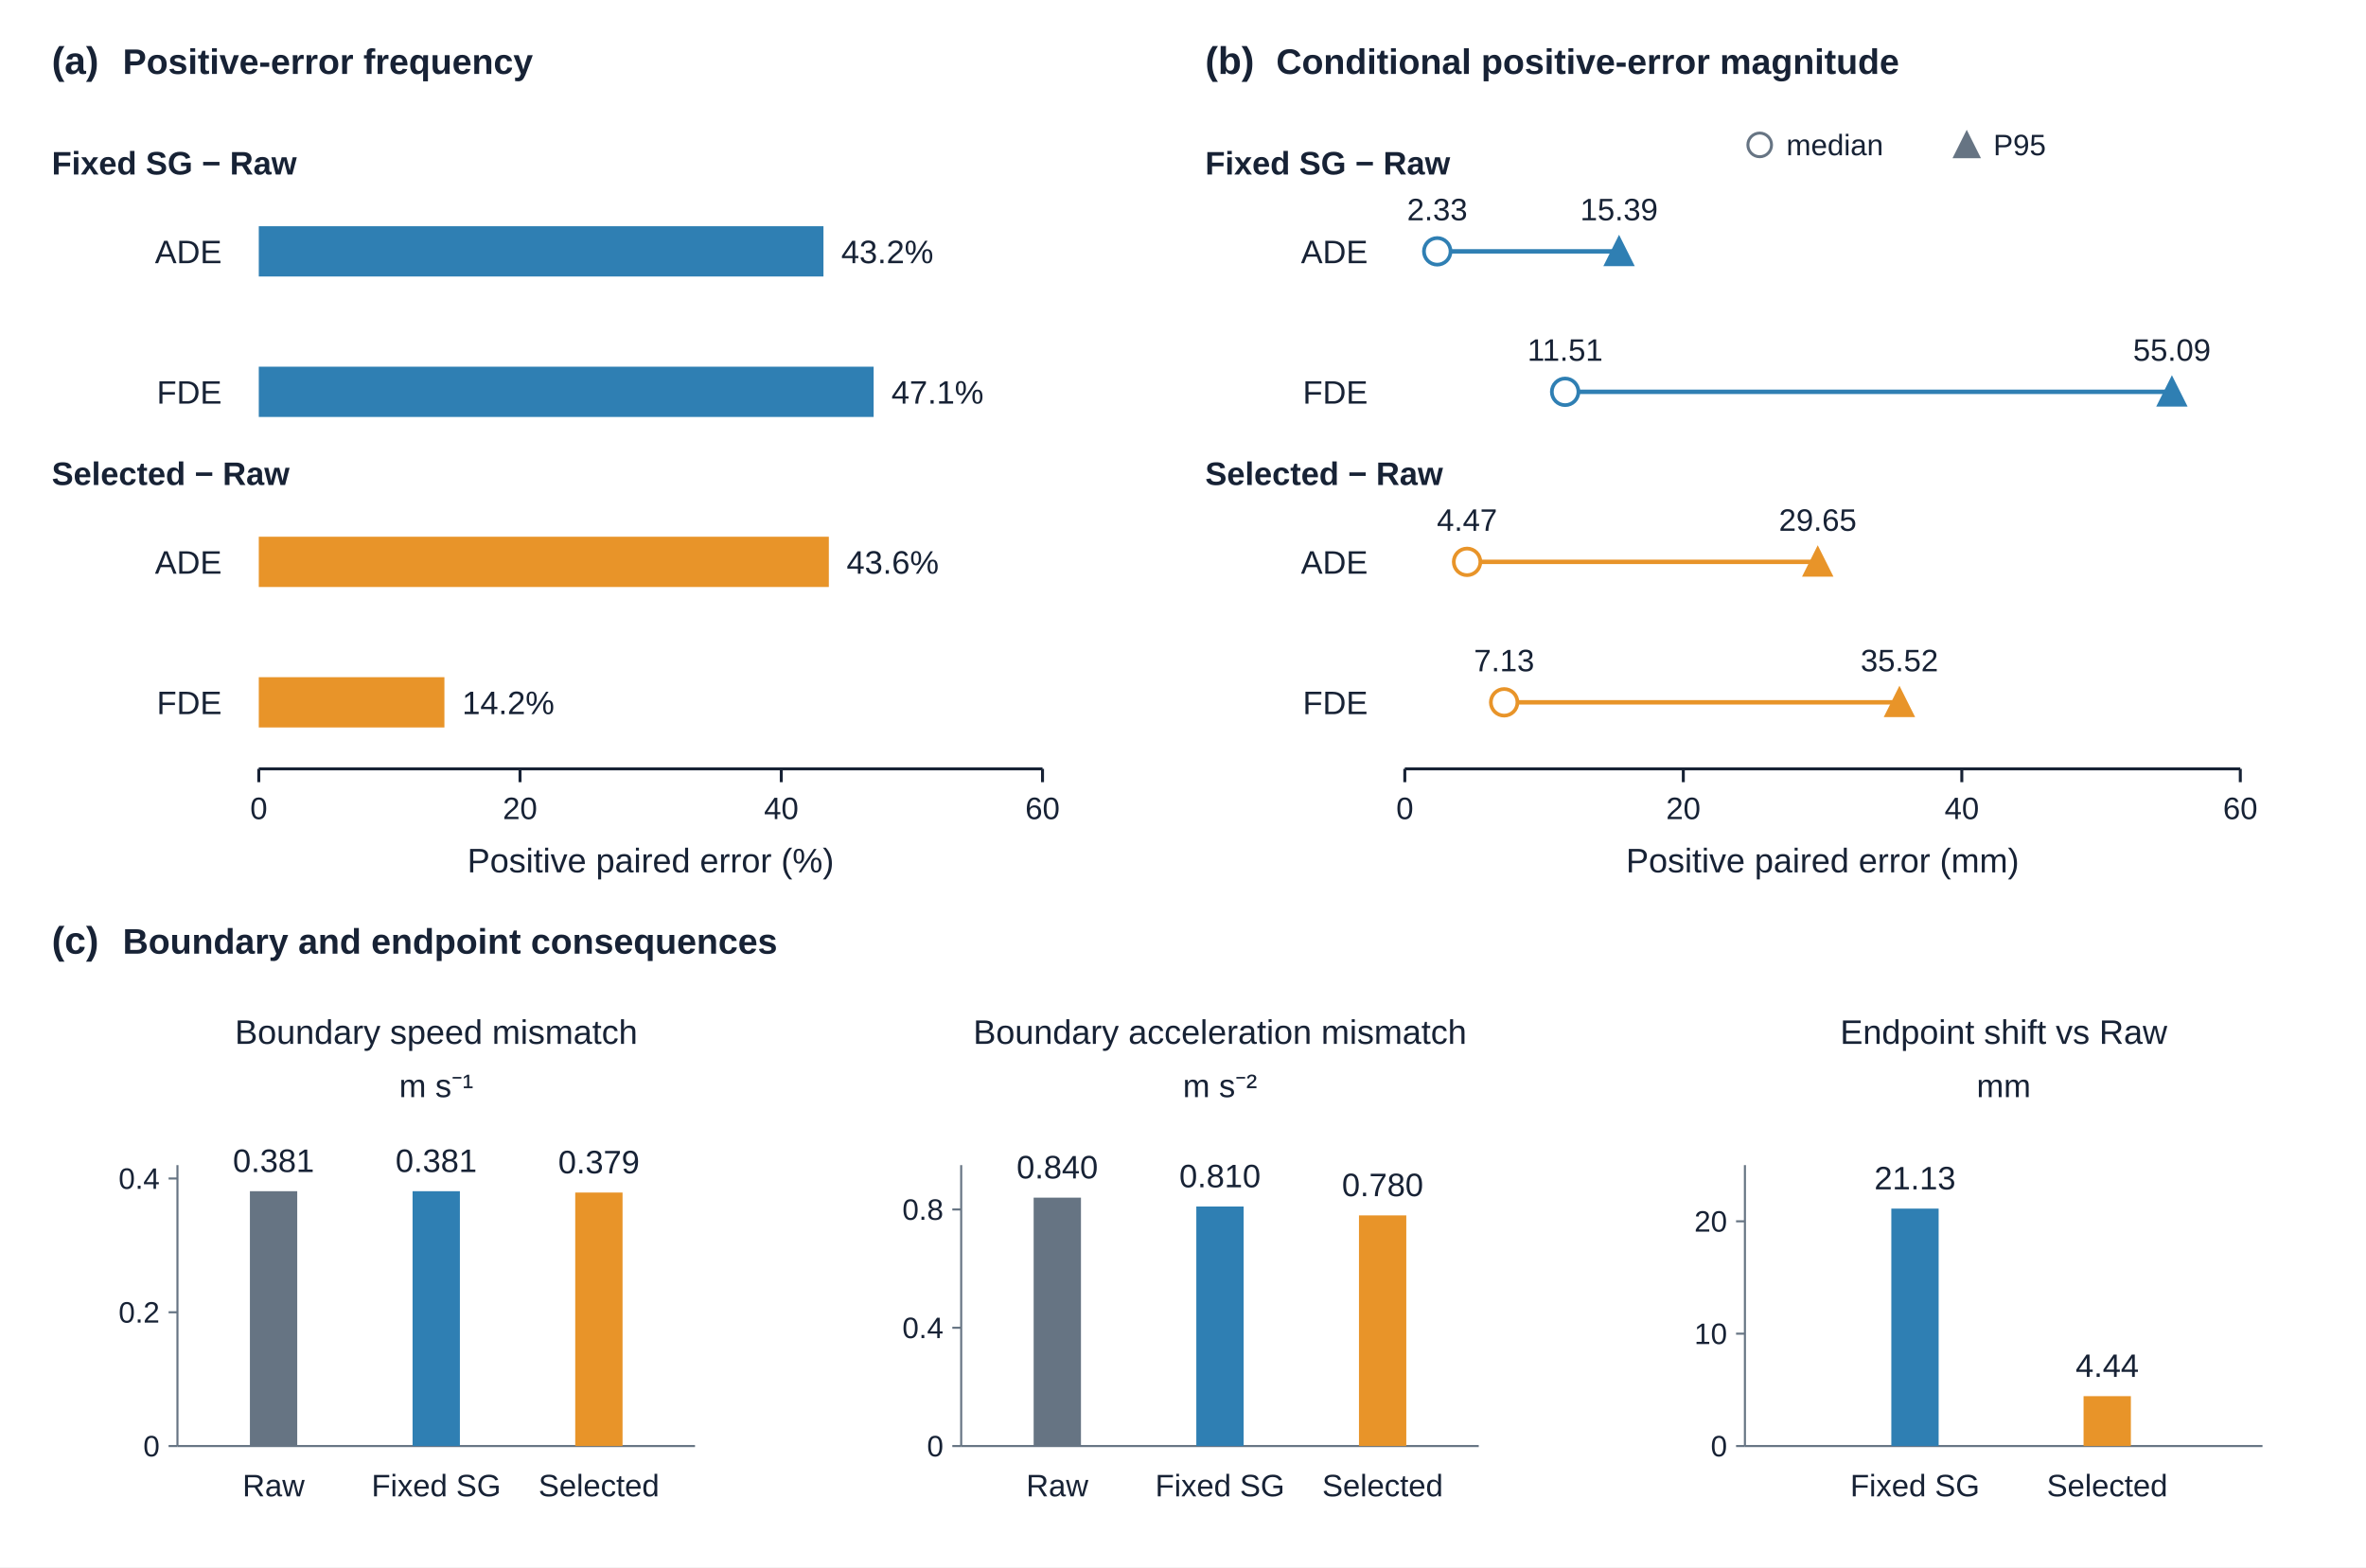
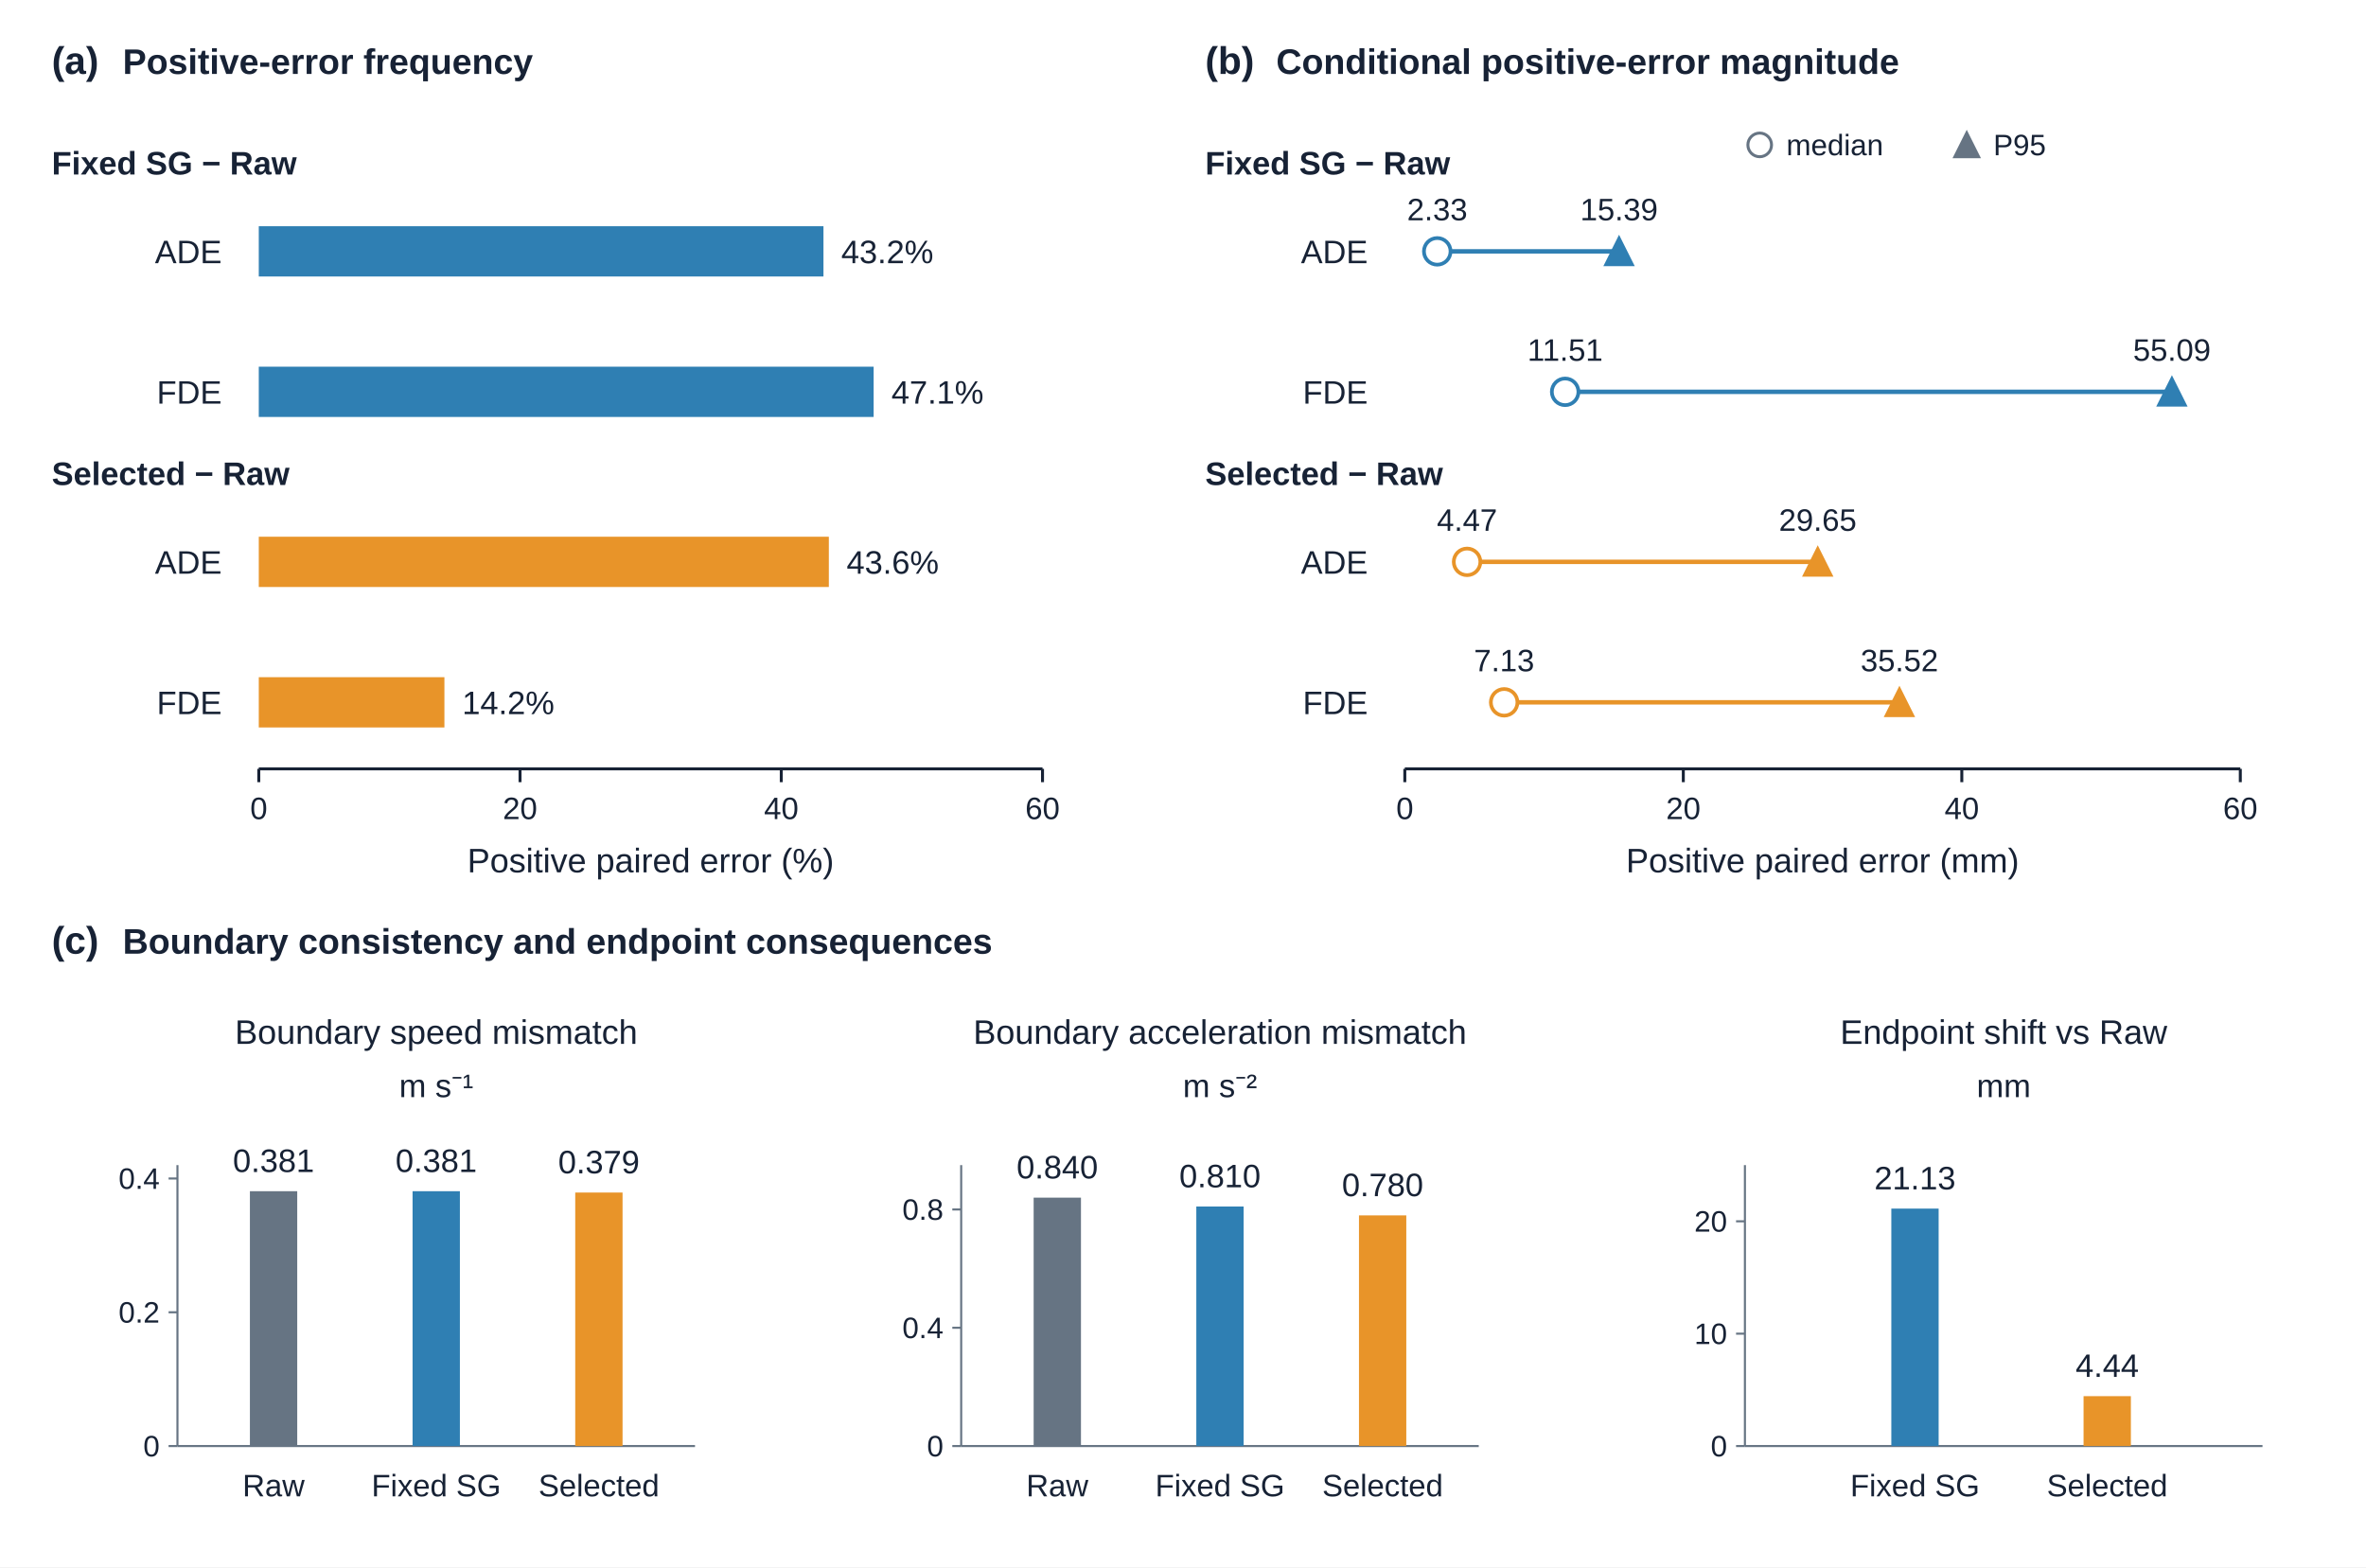
<svg xmlns="http://www.w3.org/2000/svg" width="178mm" height="117.925mm" viewBox="0 0 1600 1060">
  <style>text{font-family:Arial,Helvetica,sans-serif;fill:#172235}.axis{stroke:#172235;stroke-width:2;fill:none}.grid{stroke:#D8DEE4;stroke-width:1}.ref{stroke:#AEB7C0;stroke-width:2;stroke-dasharray:8 7}.thin{stroke-width:2;fill:none}</style>
  <rect width="100%" height="100%" fill="white" />
  <text x="35" y="50" font-size="26" font-weight="700" text-anchor="start" fill="#172235">(a)</text>
  <text x="83" y="50" font-size="24" font-weight="700" text-anchor="start" fill="#172235">Positive-error frequency</text>
  <text x="815" y="50" font-size="26" font-weight="700" text-anchor="start" fill="#172235">(b)</text>
  <text x="863" y="50" font-size="24" font-weight="700" text-anchor="start" fill="#172235">Conditional positive-error magnitude</text>
  <line x1="175" y1="520" x2="705" y2="520" stroke="#172235" stroke-width="2" />
  <line x1="175.0" y1="520" x2="175.0" y2="529" stroke="#172235" stroke-width="2" />
  <text x="175.0" y="554" font-size="21" font-weight="400" text-anchor="middle" fill="#172235">0</text>
  <line x1="351.667" y1="520" x2="351.667" y2="529" stroke="#172235" stroke-width="2" />
  <text x="351.667" y="554" font-size="21" font-weight="400" text-anchor="middle" fill="#172235">20</text>
  <line x1="528.333" y1="520" x2="528.333" y2="529" stroke="#172235" stroke-width="2" />
  <text x="528.333" y="554" font-size="21" font-weight="400" text-anchor="middle" fill="#172235">40</text>
  <line x1="705.0" y1="520" x2="705.0" y2="529" stroke="#172235" stroke-width="2" />
  <text x="705.0" y="554" font-size="21" font-weight="400" text-anchor="middle" fill="#172235">60</text>
  <text x="440.0" y="590" font-size="23" font-weight="400" text-anchor="middle" fill="#172235">Positive paired error (%)</text>
  <line x1="950" y1="520" x2="1515" y2="520" stroke="#172235" stroke-width="2" />
  <line x1="950.0" y1="520" x2="950.0" y2="529" stroke="#172235" stroke-width="2" />
  <text x="950.0" y="554" font-size="21" font-weight="400" text-anchor="middle" fill="#172235">0</text>
  <line x1="1138.333" y1="520" x2="1138.333" y2="529" stroke="#172235" stroke-width="2" />
  <text x="1138.333" y="554" font-size="21" font-weight="400" text-anchor="middle" fill="#172235">20</text>
  <line x1="1326.667" y1="520" x2="1326.667" y2="529" stroke="#172235" stroke-width="2" />
  <text x="1326.667" y="554" font-size="21" font-weight="400" text-anchor="middle" fill="#172235">40</text>
  <line x1="1515.0" y1="520" x2="1515.0" y2="529" stroke="#172235" stroke-width="2" />
  <text x="1515.0" y="554" font-size="21" font-weight="400" text-anchor="middle" fill="#172235">60</text>
  <text x="1232.5" y="590" font-size="23" font-weight="400" text-anchor="middle" fill="#172235">Positive paired error (mm)</text>
  <text x="35" y="118" font-size="22" font-weight="700" text-anchor="start" fill="#172235">Fixed SG − Raw</text>
  <text x="815" y="118" font-size="22" font-weight="700" text-anchor="start" fill="#172235">Fixed SG − Raw</text>
  <text x="150" y="178" font-size="22" font-weight="400" text-anchor="end" fill="#172235">ADE</text>
  <rect x="175" y="153" width="381.864" height="34" rx="0" fill="#2F7FB3" stroke="none" stroke-width="1" opacity="1" />
  <text x="568.864" y="178" font-size="22" font-weight="400" text-anchor="start" fill="#172235">43.2%</text>
  <text x="925" y="178" font-size="22" font-weight="400" text-anchor="end" fill="#172235">ADE</text>
  <line x1="971.932" y1="170" x2="1094.879" y2="170" stroke="#2F7FB3" stroke-width="3" />
  <circle cx="971.932" cy="170" r="9" fill="#FFFFFF" stroke="#2F7FB3" stroke-width="2.5" />
  <polygon points="1094.879,161 1103.879,179 1085.879,179" fill="#2F7FB3" stroke="#2F7FB3" stroke-width="2" />
  <text x="971.932" y="149" font-size="21" font-weight="400" text-anchor="middle" fill="#172235">2.33</text>
  <text x="1094.879" y="149" font-size="21" font-weight="400" text-anchor="middle" fill="#172235">15.39</text>
  <text x="150" y="273" font-size="22" font-weight="400" text-anchor="end" fill="#172235">FDE</text>
  <rect x="175" y="248" width="415.797" height="34" rx="0" fill="#2F7FB3" stroke="none" stroke-width="1" opacity="1" />
  <text x="602.797" y="273" font-size="22" font-weight="400" text-anchor="start" fill="#172235">47.1%</text>
  <text x="925" y="273" font-size="22" font-weight="400" text-anchor="end" fill="#172235">FDE</text>
  <line x1="1058.421" y1="265" x2="1468.746" y2="265" stroke="#2F7FB3" stroke-width="3" />
  <circle cx="1058.421" cy="265" r="9" fill="#FFFFFF" stroke="#2F7FB3" stroke-width="2.5" />
  <polygon points="1468.746,256 1477.746,274 1459.746,274" fill="#2F7FB3" stroke="#2F7FB3" stroke-width="2" />
  <text x="1058.421" y="244" font-size="21" font-weight="400" text-anchor="middle" fill="#172235">11.51</text>
  <text x="1468.746" y="244" font-size="21" font-weight="400" text-anchor="middle" fill="#172235">55.09</text>
  <text x="35" y="328" font-size="22" font-weight="700" text-anchor="start" fill="#172235">Selected − Raw</text>
  <text x="815" y="328" font-size="22" font-weight="700" text-anchor="start" fill="#172235">Selected − Raw</text>
  <text x="150" y="388" font-size="22" font-weight="400" text-anchor="end" fill="#172235">ADE</text>
  <rect x="175" y="363" width="385.5" height="34" rx="0" fill="#E89429" stroke="none" stroke-width="1" opacity="1" />
  <text x="572.5" y="388" font-size="22" font-weight="400" text-anchor="start" fill="#172235">43.6%</text>
  <text x="925" y="388" font-size="22" font-weight="400" text-anchor="end" fill="#172235">ADE</text>
  <line x1="992.097" y1="380" x2="1229.24" y2="380" stroke="#E89429" stroke-width="3" />
  <circle cx="992.097" cy="380" r="9" fill="#FFFFFF" stroke="#E89429" stroke-width="2.5" />
  <polygon points="1229.24,371 1238.24,389 1220.24,389" fill="#E89429" stroke="#E89429" stroke-width="2" />
  <text x="992.097" y="359" font-size="21" font-weight="400" text-anchor="middle" fill="#172235">4.47</text>
  <text x="1229.24" y="359" font-size="21" font-weight="400" text-anchor="middle" fill="#172235">29.65</text>
  <text x="150" y="483" font-size="22" font-weight="400" text-anchor="end" fill="#172235">FDE</text>
  <rect x="175" y="458" width="125.536" height="34" rx="0" fill="#E89429" stroke="none" stroke-width="1" opacity="1" />
  <text x="312.536" y="483" font-size="22" font-weight="400" text-anchor="start" fill="#172235">14.2%</text>
  <text x="925" y="483" font-size="22" font-weight="400" text-anchor="end" fill="#172235">FDE</text>
  <line x1="1017.175" y1="475" x2="1284.488" y2="475" stroke="#E89429" stroke-width="3" />
  <circle cx="1017.175" cy="475" r="9" fill="#FFFFFF" stroke="#E89429" stroke-width="2.5" />
  <polygon points="1284.488,466 1293.488,484 1275.488,484" fill="#E89429" stroke="#E89429" stroke-width="2" />
  <text x="1017.175" y="454" font-size="21" font-weight="400" text-anchor="middle" fill="#172235">7.13</text>
  <text x="1284.488" y="454" font-size="21" font-weight="400" text-anchor="middle" fill="#172235">35.52</text>
  <circle cx="1190" cy="98" r="8" fill="#FFFFFF" stroke="#667483" stroke-width="2" />
  <text x="1208" y="105" font-size="20" font-weight="400" text-anchor="start" fill="#172235">median</text>
  <polygon points="1330,90 1338,106 1322,106" fill="#667483" stroke="#667483" stroke-width="2" />
  <text x="1348" y="105" font-size="20" font-weight="400" text-anchor="start" fill="#172235">P95</text>
  <text x="35" y="645" font-size="26" font-weight="700" text-anchor="start" fill="#172235">(c)</text>
-   <text x="83" y="645" font-size="24" font-weight="700" text-anchor="start" fill="#172235">Boundary and endpoint consequences</text>
+   <text x="83" y="645" font-size="24" font-weight="700" text-anchor="start" fill="#172235">Boundary consistency and endpoint consequences</text>
  <text x="295" y="706" font-size="23" font-weight="400" text-anchor="middle" fill="#172235">Boundary speed mismatch</text>
  <text x="295" y="742" font-size="22" font-weight="400" text-anchor="middle" fill="#172235">m s⁻¹</text>
  <line x1="120" y1="788" x2="120" y2="978" stroke="#667483" stroke-width="1.4" />
  <line x1="120" y1="978" x2="470" y2="978" stroke="#667483" stroke-width="1.4" />
  <line x1="114" y1="978.0" x2="120" y2="978.0" stroke="#667483" stroke-width="1.4" />
  <text x="108" y="985.0" font-size="20" font-weight="400" text-anchor="end" fill="#172235">0</text>
  <line x1="114" y1="887.524" x2="120" y2="887.524" stroke="#667483" stroke-width="1.4" />
  <text x="108" y="894.524" font-size="20" font-weight="400" text-anchor="end" fill="#172235">0.2</text>
  <line x1="114" y1="797.048" x2="120" y2="797.048" stroke="#667483" stroke-width="1.4" />
  <text x="108" y="804.048" font-size="20" font-weight="400" text-anchor="end" fill="#172235">0.4</text>
  <rect x="169" y="805.643" width="32" height="172.357" rx="0" fill="#667483" stroke="none" stroke-width="1" opacity="1" />
  <text x="185" y="792.643" font-size="22" font-weight="400" text-anchor="middle" fill="#172235">0.381</text>
  <text x="185" y="1012" font-size="21" font-weight="400" text-anchor="middle" fill="#172235">Raw</text>
  <rect x="279" y="805.643" width="32" height="172.357" rx="0" fill="#2F7FB3" stroke="none" stroke-width="1" opacity="1" />
  <text x="295" y="792.643" font-size="22" font-weight="400" text-anchor="middle" fill="#172235">0.381</text>
  <text x="295" y="1012" font-size="21" font-weight="400" text-anchor="middle" fill="#172235">Fixed SG</text>
  <rect x="389" y="806.548" width="32" height="171.452" rx="0" fill="#E89429" stroke="none" stroke-width="1" opacity="1" />
  <text x="405" y="793.548" font-size="22" font-weight="400" text-anchor="middle" fill="#172235">0.379</text>
  <text x="405" y="1012" font-size="21" font-weight="400" text-anchor="middle" fill="#172235">Selected</text>
  <text x="825" y="706" font-size="23" font-weight="400" text-anchor="middle" fill="#172235">Boundary acceleration mismatch</text>
  <text x="825" y="742" font-size="22" font-weight="400" text-anchor="middle" fill="#172235">m s⁻²</text>
  <line x1="650" y1="788" x2="650" y2="978" stroke="#667483" stroke-width="1.4" />
  <line x1="650" y1="978" x2="1000" y2="978" stroke="#667483" stroke-width="1.4" />
  <line x1="644" y1="978.0" x2="650" y2="978.0" stroke="#667483" stroke-width="1.4" />
  <text x="638" y="985.0" font-size="20" font-weight="400" text-anchor="end" fill="#172235">0</text>
  <line x1="644" y1="898.0" x2="650" y2="898.0" stroke="#667483" stroke-width="1.4" />
  <text x="638" y="905.0" font-size="20" font-weight="400" text-anchor="end" fill="#172235">0.4</text>
  <line x1="644" y1="818.0" x2="650" y2="818.0" stroke="#667483" stroke-width="1.4" />
  <text x="638" y="825.0" font-size="20" font-weight="400" text-anchor="end" fill="#172235">0.8</text>
  <rect x="699" y="810.0" width="32" height="168.0" rx="0" fill="#667483" stroke="none" stroke-width="1" opacity="1" />
  <text x="715" y="797.0" font-size="22" font-weight="400" text-anchor="middle" fill="#172235">0.840</text>
  <text x="715" y="1012" font-size="21" font-weight="400" text-anchor="middle" fill="#172235">Raw</text>
  <rect x="809" y="816.0" width="32" height="162.0" rx="0" fill="#2F7FB3" stroke="none" stroke-width="1" opacity="1" />
  <text x="825" y="803.0" font-size="22" font-weight="400" text-anchor="middle" fill="#172235">0.810</text>
  <text x="825" y="1012" font-size="21" font-weight="400" text-anchor="middle" fill="#172235">Fixed SG</text>
  <rect x="919" y="822.0" width="32" height="156.0" rx="0" fill="#E89429" stroke="none" stroke-width="1" opacity="1" />
  <text x="935" y="809.0" font-size="22" font-weight="400" text-anchor="middle" fill="#172235">0.780</text>
  <text x="935" y="1012" font-size="21" font-weight="400" text-anchor="middle" fill="#172235">Selected</text>
  <text x="1355" y="706" font-size="23" font-weight="400" text-anchor="middle" fill="#172235">Endpoint shift vs Raw</text>
  <text x="1355" y="742" font-size="22" font-weight="400" text-anchor="middle" fill="#172235">mm</text>
  <line x1="1180" y1="788" x2="1180" y2="978" stroke="#667483" stroke-width="1.4" />
  <line x1="1180" y1="978" x2="1530" y2="978" stroke="#667483" stroke-width="1.4" />
  <line x1="1174" y1="978.0" x2="1180" y2="978.0" stroke="#667483" stroke-width="1.4" />
  <text x="1168" y="985.0" font-size="20" font-weight="400" text-anchor="end" fill="#172235">0</text>
  <line x1="1174" y1="902.0" x2="1180" y2="902.0" stroke="#667483" stroke-width="1.4" />
  <text x="1168" y="909.0" font-size="20" font-weight="400" text-anchor="end" fill="#172235">10</text>
  <line x1="1174" y1="826.0" x2="1180" y2="826.0" stroke="#667483" stroke-width="1.4" />
  <text x="1168" y="833.0" font-size="20" font-weight="400" text-anchor="end" fill="#172235">20</text>
  <rect x="1279" y="817.412" width="32" height="160.588" rx="0" fill="#2F7FB3" stroke="none" stroke-width="1" opacity="1" />
  <text x="1295" y="804.412" font-size="22" font-weight="400" text-anchor="middle" fill="#172235">21.13</text>
  <text x="1295" y="1012" font-size="21" font-weight="400" text-anchor="middle" fill="#172235">Fixed SG</text>
  <rect x="1409" y="944.256" width="32" height="33.744" rx="0" fill="#E89429" stroke="none" stroke-width="1" opacity="1" />
  <text x="1425" y="931.256" font-size="22" font-weight="400" text-anchor="middle" fill="#172235">4.44</text>
  <text x="1425" y="1012" font-size="21" font-weight="400" text-anchor="middle" fill="#172235">Selected</text>
</svg>
